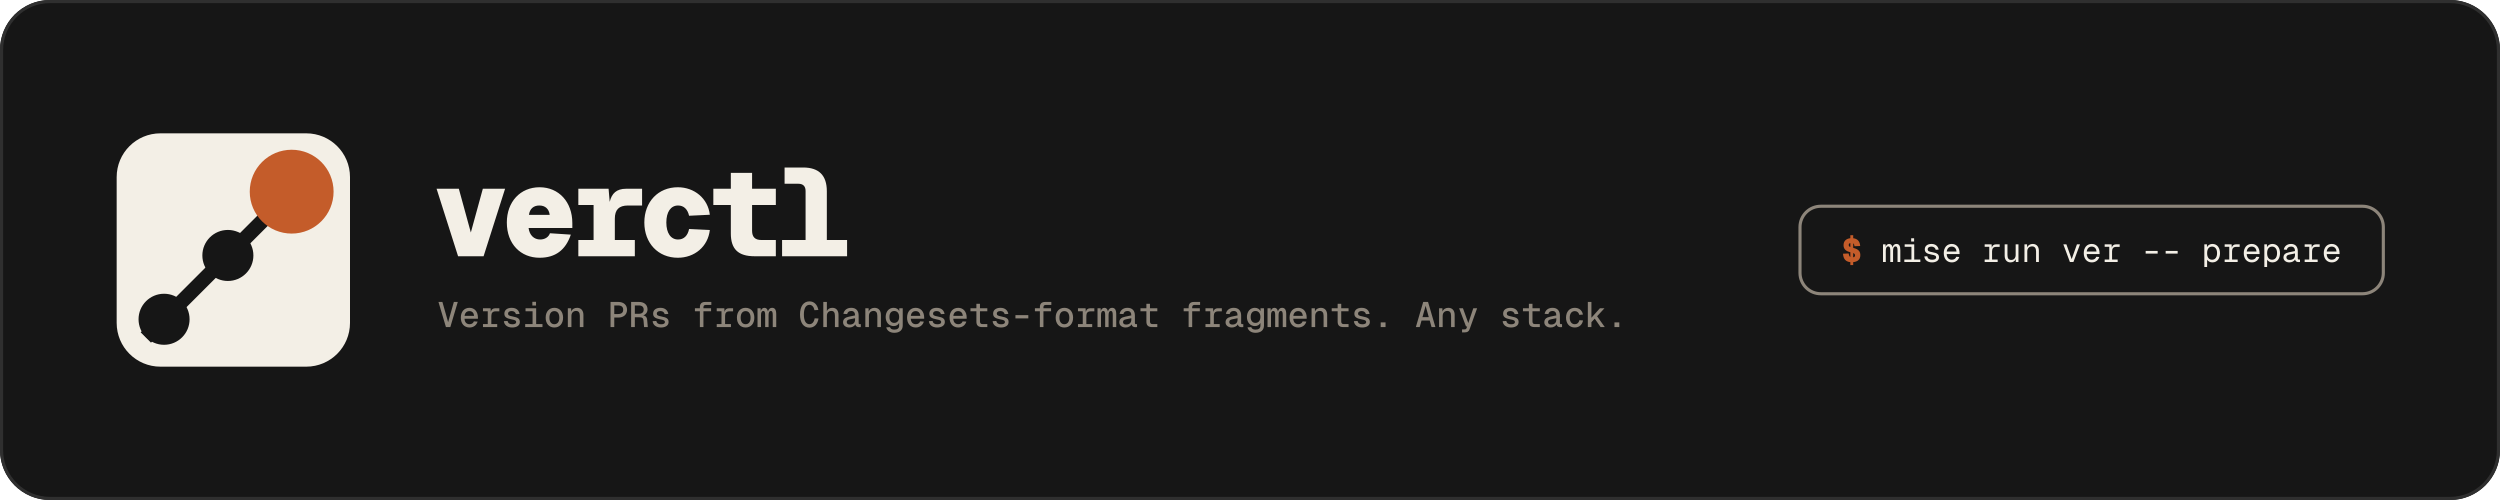
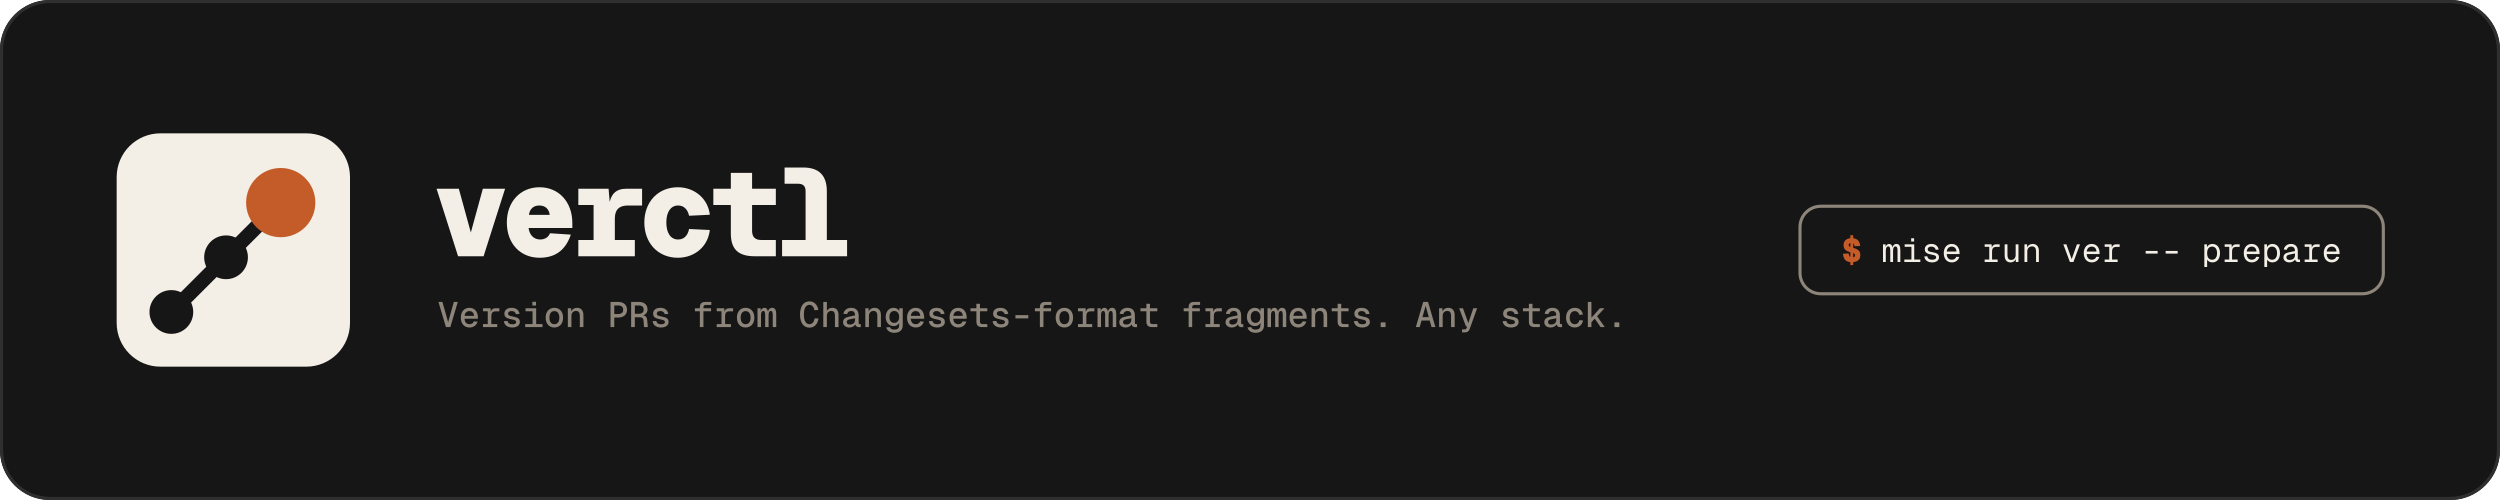
<svg xmlns="http://www.w3.org/2000/svg" width="1200" height="240" viewBox="0 0 1200 240" role="img" aria-label="verctl — Version PRs from Changesets-format fragments. Any stack.">
  <rect width="1200" height="240" rx="24" fill="#161616" />
  <rect x="0.75" y="0.75" width="1198.5" height="238.5" rx="23.25" fill="none" stroke="#2f2f2f" stroke-width="1.5" />
  <rect x="56" y="64" width="112" height="112" rx="21" fill="#f3efe6" />
-   <path d="M70 162 L147 85" stroke="#161616" stroke-width="7" />
-   <circle cx="78.75" cy="153.25" r="12.25" fill="#161616" />
-   <circle cx="109.38" cy="122.62" r="12.25" fill="#161616" />
-   <circle cx="140" cy="92" r="20.12" fill="#c45c2a" />
+   <path d="M82.25 149.75 L134.75 97.25" stroke="#161616" stroke-width="7" />
+   <circle cx="82.25" cy="149.75" r="10.5" fill="#161616" />
+   <circle cx="108.5" cy="123.5" r="10.5" fill="#161616" />
+   <circle cx="134.75" cy="97.25" r="16.62" fill="#c45c2a" />
  <path d="M219.88 123H232.12L242.44 90.6H231.76L226 111.6L220.24 90.6H209.56ZM259 123.72C266.56 123.72 271.48 120.06 274 112.62L263.98 111.96C263.32 113.82 261.52 114.96 259.3 114.96C256.3 114.96 254.14 112.86 253.72 109.44H274.72V107.04C274.72 96.96 268.24 89.88 259 89.88C249.76 89.88 243.28 96.84 243.28 106.8C243.28 117.12 249.94 123.72 259 123.72ZM253.9 103.14C254.26 100.26 256.06 98.64 258.88 98.64C261.7 98.64 263.5 100.26 263.86 103.14ZM277.6 123H304.72V115.2H295.12V105C295.12 100.68 297.04 98.64 301.48 98.64H308.2V90.6H300.52C295.96 90.6 293.62 92.82 292.66 96.9L292.12 90.6H277.6V98.4H284.92V115.2H277.6ZM325.36 123.72C333.4 123.72 339.82 118.38 340.72 110.4L330.76 109.92C330.1 113.16 328.24 114.96 325.48 114.96C321.94 114.96 319.84 111.84 319.84 106.8C319.84 101.76 321.94 98.64 325.48 98.64C328.18 98.64 330.04 100.38 330.76 103.56L340.72 103.08C339.82 95.22 333.28 89.88 325.36 89.88C315.94 89.88 309.28 96.84 309.28 106.8C309.28 116.76 315.94 123.72 325.36 123.72ZM362.2 123H372.4V115.2H365.44C362.44 115.2 361 113.76 361 110.76V98.4H372.4V90.6H361V82.98H350.8V90.6H342.4V98.4H350.8V112.08C350.8 119.52 354.28 123 362.2 123ZM375.4 123H406.6V115.2H396.88V91.8C396.88 84.18 393.1 80.4 385.48 80.4H376.6V88.2H383.2C385.48 88.2 386.68 89.4 386.68 91.68V115.2H375.4Z" fill="#f3efe6" />
  <path d="M214.05 157H216.15L219.74 144.93H217.85L215.1 154.62L212.35 144.93H210.46ZM225.38 157.2C227.34 157.2 228.73 156.08 229.24 154.37L227.46 154.25C227.17 155.08 226.46 155.62 225.4 155.62C223.97 155.62 223.07 154.72 222.97 152.99H229.41V152.51C229.41 149.52 227.73 147.75 225.33 147.75C222.82 147.75 221.19 149.62 221.19 152.48C221.19 155.35 222.83 157.2 225.38 157.2ZM222.99 151.61C223.19 150.12 224.04 149.33 225.32 149.33C226.54 149.33 227.42 150.06 227.54 151.61ZM231.83 157H238.66V155.56H235.84V151.63C235.84 150.2 236.52 149.45 237.83 149.45H239.68V147.96H237.76C236.6 147.96 235.87 148.53 235.58 149.72L235.48 147.96H231.83V149.4H234.12V155.56H231.83ZM245.84 157.2C248.03 157.2 249.52 156.22 249.52 154.59C249.52 153.09 248.78 152.38 246.04 151.9C244.41 151.59 243.86 151.34 243.86 150.52C243.86 149.84 244.39 149.3 245.61 149.3C246.75 149.3 247.45 149.93 247.64 150.79L249.39 150.69C249.13 149.13 248.01 147.75 245.61 147.75C243.3 147.75 242.1 148.94 242.1 150.52C242.1 152.05 242.93 152.82 245.6 153.31C247.4 153.63 247.77 153.92 247.77 154.6C247.77 155.32 247.08 155.66 245.85 155.66C244.53 155.66 243.8 155.06 243.63 154.06L241.87 154.16C242.01 155.86 243.4 157.2 245.84 157.2ZM255.53 146.65H257.29V144.86H255.53ZM252.09 157H260.39V155.56H257.36V147.96H252.26V149.4H255.63V155.56H252.09ZM266.1 157.2C268.62 157.2 270.28 155.37 270.28 152.48C270.28 149.59 268.62 147.75 266.1 147.75C263.57 147.75 261.92 149.59 261.92 152.48C261.92 155.37 263.57 157.2 266.1 157.2ZM266.1 155.62C264.57 155.62 263.72 154.45 263.72 152.48C263.72 150.51 264.57 149.33 266.1 149.33C267.61 149.33 268.48 150.51 268.48 152.48C268.48 154.45 267.61 155.62 266.1 155.62ZM272.56 157H274.28V151.65C274.28 150.08 275.26 149.25 276.52 149.25C277.73 149.25 278.32 150.05 278.32 151.61V157H280.04V151.17C280.04 149.23 279.04 147.75 277.01 147.75C275.76 147.75 274.65 148.33 274.17 149.59L274.14 147.96H272.56ZM293.06 157H294.85V152.43H296.8C299.32 152.43 300.98 151 300.98 148.69C300.98 146.36 299.32 144.93 296.8 144.93H293.06ZM294.85 150.74V146.61H296.61C298.33 146.61 299.13 147.34 299.13 148.69C299.13 150.03 298.33 150.74 296.61 150.74ZM302.94 157H304.72V152.29H306.83C308.31 152.29 308.79 152.7 308.89 153.91L309.16 157H310.95L310.64 153.57C310.54 152.27 309.96 151.61 308.77 151.39C309.89 151.03 310.81 149.98 310.81 148.53C310.81 146.31 309.25 144.93 306.7 144.93H302.94ZM304.72 150.62V146.61H306.66C308.14 146.61 308.97 147.33 308.97 148.62C308.97 149.89 308.14 150.62 306.66 150.62ZM317.24 157.2C319.43 157.2 320.92 156.22 320.92 154.59C320.92 153.09 320.18 152.38 317.44 151.9C315.81 151.59 315.26 151.34 315.26 150.52C315.26 149.84 315.79 149.3 317.01 149.3C318.15 149.3 318.85 149.93 319.04 150.79L320.79 150.69C320.53 149.13 319.41 147.75 317.01 147.75C314.7 147.75 313.5 148.94 313.5 150.52C313.5 152.05 314.33 152.82 317 153.31C318.8 153.63 319.17 153.92 319.17 154.6C319.17 155.32 318.48 155.66 317.25 155.66C315.93 155.66 315.2 155.06 315.03 154.06L313.27 154.16C313.41 155.86 314.8 157.2 317.24 157.2ZM335.94 157H337.65V149.4H341.31V147.96H337.65V147.5C337.65 146.8 337.99 146.38 338.69 146.38H341.44V144.93H338.52C336.75 144.93 335.94 145.81 335.94 147.48V147.96H333.56V149.4H335.94ZM344.03 157H350.86V155.56H348.04V151.63C348.04 150.2 348.72 149.45 350.03 149.45H351.88V147.96H349.96C348.8 147.96 348.07 148.53 347.78 149.72L347.68 147.96H344.03V149.4H346.32V155.56H344.03ZM357.9 157.2C360.42 157.2 362.08 155.37 362.08 152.48C362.08 149.59 360.42 147.75 357.9 147.75C355.37 147.75 353.72 149.59 353.72 152.48C353.72 155.37 355.37 157.2 357.9 157.2ZM357.9 155.62C356.37 155.62 355.52 154.45 355.52 152.48C355.52 150.51 356.37 149.33 357.9 149.33C359.41 149.33 360.28 150.51 360.28 152.48C360.28 154.45 359.41 155.62 357.9 155.62ZM363.61 157H365.28V151.22C365.28 149.84 365.72 149.25 366.37 149.25C367.03 149.25 367.28 149.79 367.28 151.19V157H368.92V151.22C368.92 149.84 369.36 149.25 369.99 149.25C370.62 149.25 370.92 149.74 370.92 151.19V157H372.59V150.9C372.59 148.67 371.96 147.75 370.55 147.75C369.61 147.75 368.92 148.4 368.61 149.49L368.59 149.45C368.37 148.33 367.84 147.75 366.93 147.75C366.08 147.75 365.46 148.31 365.16 149.3L365.11 147.96H363.61ZM388.55 157.27C390.86 157.27 392.46 155.64 392.89 152.89L391.03 152.8C390.73 154.64 389.79 155.61 388.55 155.61C386.8 155.61 385.86 153.94 385.86 150.98C385.86 148.01 386.8 146.32 388.55 146.32C389.69 146.32 390.61 147.21 390.95 148.89L392.82 148.79C392.32 146.17 390.74 144.66 388.55 144.66C385.64 144.66 384.01 147.09 384.01 150.98C384.01 154.86 385.64 157.27 388.55 157.27ZM395.18 157H396.9V151.66C396.9 150.1 397.76 149.25 399.06 149.25C400.2 149.25 400.77 149.98 400.77 151.61V157H402.49V151.17C402.49 149.15 401.49 147.75 399.57 147.75C398.34 147.75 397.37 148.25 396.9 149.33V144.93H395.18ZM407.68 157.2C408.98 157.2 410.09 156.59 410.55 155.71L410.57 155.74C410.77 156.63 411.38 157.05 412.4 157.05C412.71 157.05 413.05 157.02 413.18 157V155.59H412.67C412.32 155.59 412.15 155.45 412.15 155.03V151.46C412.15 149.15 410.91 147.75 408.59 147.75C406.52 147.75 405.16 148.91 404.82 150.64L406.62 150.76C406.86 149.83 407.45 149.28 408.59 149.28C409.82 149.28 410.43 150 410.43 151.39L407.51 152C405.6 152.38 404.67 153.19 404.67 154.72C404.67 156.22 405.98 157.2 407.68 157.2ZM407.93 155.79C407 155.79 406.45 155.35 406.45 154.59C406.45 153.87 406.83 153.48 407.91 153.26L410.43 152.75V153.45C410.43 154.86 409.58 155.79 407.93 155.79ZM415.36 157H417.08V151.65C417.08 150.08 418.06 149.25 419.32 149.25C420.53 149.25 421.12 150.05 421.12 151.61V157H422.84V151.17C422.84 149.23 421.84 147.75 419.81 147.75C418.56 147.75 417.45 148.33 416.97 149.59L416.94 147.96H415.36ZM429.25 159.75C431.76 159.75 433.31 158.48 433.31 156.22V147.96H431.66L431.65 149.37C431.22 148.36 430.18 147.75 428.93 147.75C426.7 147.75 425.12 149.54 425.12 152.17C425.12 154.74 426.73 156.52 428.99 156.52C430.2 156.52 431.15 155.93 431.59 155.01V156.34C431.59 157.59 430.76 158.22 429.25 158.22C428.01 158.22 427.45 157.78 427.19 157.02L425.39 157.14C425.78 158.72 427.21 159.75 429.25 159.75ZM429.23 154.99C427.79 154.99 426.92 153.94 426.92 152.16C426.92 150.35 427.77 149.28 429.23 149.28C430.66 149.28 431.61 150.35 431.59 152.16C431.58 153.94 430.64 154.99 429.23 154.99ZM439.58 157.2C441.54 157.2 442.93 156.08 443.44 154.37L441.66 154.25C441.37 155.08 440.66 155.62 439.6 155.62C438.17 155.62 437.27 154.72 437.17 152.99H443.61V152.51C443.61 149.52 441.93 147.75 439.53 147.75C437.02 147.75 435.39 149.62 435.39 152.48C435.39 155.35 437.03 157.2 439.58 157.2ZM437.19 151.61C437.39 150.12 438.24 149.33 439.52 149.33C440.74 149.33 441.62 150.06 441.74 151.61ZM449.84 157.2C452.03 157.2 453.52 156.22 453.52 154.59C453.52 153.09 452.78 152.38 450.04 151.9C448.41 151.59 447.86 151.34 447.86 150.52C447.86 149.84 448.39 149.3 449.61 149.3C450.75 149.3 451.45 149.93 451.64 150.79L453.39 150.69C453.13 149.13 452.01 147.75 449.61 147.75C447.3 147.75 446.1 148.94 446.1 150.52C446.1 152.05 446.93 152.82 449.6 153.31C451.4 153.63 451.77 153.92 451.77 154.6C451.77 155.32 451.08 155.66 449.85 155.66C448.53 155.66 447.8 155.06 447.63 154.06L445.87 154.16C446.01 155.86 447.4 157.2 449.84 157.2ZM459.98 157.2C461.94 157.2 463.33 156.08 463.84 154.37L462.06 154.25C461.77 155.08 461.06 155.62 460 155.62C458.57 155.62 457.67 154.72 457.57 152.99H464.01V152.51C464.01 149.52 462.33 147.75 459.93 147.75C457.42 147.75 455.79 149.62 455.79 152.48C455.79 155.35 457.43 157.2 459.98 157.2ZM457.59 151.61C457.79 150.12 458.64 149.33 459.92 149.33C461.14 149.33 462.02 150.06 462.14 151.61ZM471.39 157H473.91V155.56H471.58C470.78 155.56 470.39 155.16 470.39 154.31V149.4H473.91V147.96H470.39V145.83H468.67V147.96H465.82V149.4H468.67V154.4C468.67 156.17 469.56 157 471.39 157ZM480.44 157.2C482.63 157.2 484.12 156.22 484.12 154.59C484.12 153.09 483.38 152.38 480.64 151.9C479.01 151.59 478.46 151.34 478.46 150.52C478.46 149.84 478.99 149.3 480.21 149.3C481.35 149.3 482.05 149.93 482.24 150.79L483.99 150.69C483.73 149.13 482.61 147.75 480.21 147.75C477.9 147.75 476.7 148.94 476.7 150.52C476.7 152.05 477.53 152.82 480.2 153.31C482 153.63 482.37 153.92 482.37 154.6C482.37 155.32 481.68 155.66 480.45 155.66C479.13 155.66 478.4 155.06 478.23 154.06L476.47 154.16C476.61 155.86 478 157.2 480.44 157.2ZM487.41 152.84H493.59V151.25H487.41ZM499.14 157H500.85V149.4H504.51V147.96H500.85V147.5C500.85 146.8 501.19 146.38 501.89 146.38H504.64V144.93H501.72C499.95 144.93 499.14 145.81 499.14 147.48V147.96H496.76V149.4H499.14ZM510.9 157.2C513.42 157.2 515.08 155.37 515.08 152.48C515.08 149.59 513.42 147.75 510.9 147.75C508.37 147.75 506.72 149.59 506.72 152.48C506.72 155.37 508.37 157.2 510.9 157.2ZM510.9 155.62C509.37 155.62 508.52 154.45 508.52 152.48C508.52 150.51 509.37 149.33 510.9 149.33C512.41 149.33 513.28 150.51 513.28 152.48C513.28 154.45 512.41 155.62 510.9 155.62ZM517.43 157H524.26V155.56H521.44V151.63C521.44 150.2 522.12 149.45 523.43 149.45H525.28V147.96H523.36C522.2 147.96 521.47 148.53 521.18 149.72L521.08 147.96H517.43V149.4H519.72V155.56H517.43ZM526.81 157H528.48V151.22C528.48 149.84 528.92 149.25 529.57 149.25C530.23 149.25 530.48 149.79 530.48 151.19V157H532.12V151.22C532.12 149.84 532.56 149.25 533.19 149.25C533.82 149.25 534.12 149.74 534.12 151.19V157H535.79V150.9C535.79 148.67 535.16 147.75 533.75 147.75C532.81 147.75 532.12 148.4 531.81 149.49L531.79 149.45C531.57 148.33 531.04 147.75 530.13 147.75C529.28 147.75 528.66 148.31 528.36 149.3L528.31 147.96H526.81ZM540.28 157.2C541.58 157.2 542.69 156.59 543.15 155.71L543.17 155.74C543.37 156.63 543.98 157.05 545 157.05C545.31 157.05 545.65 157.02 545.78 157V155.59H545.27C544.92 155.59 544.75 155.45 544.75 155.03V151.46C544.75 149.15 543.51 147.75 541.19 147.75C539.12 147.75 537.76 148.91 537.42 150.64L539.22 150.76C539.46 149.83 540.05 149.28 541.19 149.28C542.42 149.28 543.03 150 543.03 151.39L540.11 152C538.2 152.38 537.27 153.19 537.27 154.72C537.27 156.22 538.58 157.2 540.28 157.2ZM540.53 155.79C539.6 155.79 539.05 155.35 539.05 154.59C539.05 153.87 539.43 153.48 540.51 153.26L543.03 152.75V153.45C543.03 154.86 542.18 155.79 540.53 155.79ZM552.99 157H555.51V155.56H553.18C552.38 155.56 551.99 155.16 551.99 154.31V149.4H555.51V147.96H551.99V145.83H550.27V147.96H547.42V149.4H550.27V154.4C550.27 156.17 551.16 157 552.99 157ZM570.54 157H572.25V149.4H575.91V147.96H572.25V147.5C572.25 146.8 572.59 146.38 573.29 146.38H576.04V144.93H573.12C571.35 144.93 570.54 145.81 570.54 147.48V147.96H568.16V149.4H570.54ZM578.63 157H585.46V155.56H582.64V151.63C582.64 150.2 583.32 149.45 584.63 149.45H586.48V147.96H584.56C583.4 147.96 582.67 148.53 582.38 149.72L582.28 147.96H578.63V149.4H580.92V155.56H578.63ZM591.28 157.2C592.58 157.2 593.69 156.59 594.15 155.71L594.17 155.74C594.37 156.63 594.98 157.05 596 157.05C596.31 157.05 596.65 157.02 596.78 157V155.59H596.27C595.92 155.59 595.75 155.45 595.75 155.03V151.46C595.75 149.15 594.51 147.75 592.19 147.75C590.12 147.75 588.76 148.91 588.42 150.64L590.22 150.76C590.46 149.83 591.05 149.28 592.19 149.28C593.42 149.28 594.03 150 594.03 151.39L591.11 152C589.2 152.38 588.27 153.19 588.27 154.72C588.27 156.22 589.58 157.2 591.28 157.2ZM591.53 155.79C590.6 155.79 590.05 155.35 590.05 154.59C590.05 153.87 590.43 153.48 591.51 153.26L594.03 152.75V153.45C594.03 154.86 593.18 155.79 591.53 155.79ZM602.65 159.75C605.17 159.75 606.71 158.48 606.71 156.22V147.96H605.06L605.05 149.37C604.62 148.36 603.58 147.75 602.33 147.75C600.1 147.75 598.52 149.54 598.52 152.17C598.52 154.74 600.13 156.52 602.39 156.52C603.6 156.52 604.55 155.93 605 155.01V156.34C605 157.59 604.16 158.22 602.65 158.22C601.41 158.22 600.85 157.78 600.59 157.02L598.79 157.14C599.18 158.72 600.61 159.75 602.65 159.75ZM602.63 154.99C601.19 154.99 600.32 153.94 600.32 152.16C600.32 150.35 601.17 149.28 602.63 149.28C604.06 149.28 605.01 150.35 605 152.16C604.98 153.94 604.04 154.99 602.63 154.99ZM608.41 157H610.08V151.22C610.08 149.84 610.52 149.25 611.17 149.25C611.83 149.25 612.08 149.79 612.08 151.19V157H613.72V151.22C613.72 149.84 614.16 149.25 614.79 149.25C615.42 149.25 615.72 149.74 615.72 151.19V157H617.39V150.9C617.39 148.67 616.76 147.75 615.35 147.75C614.41 147.75 613.72 148.4 613.41 149.49L613.39 149.45C613.17 148.33 612.65 147.75 611.73 147.75C610.88 147.75 610.27 148.31 609.96 149.3L609.91 147.96H608.41ZM623.19 157.2C625.14 157.2 626.53 156.08 627.04 154.37L625.26 154.25C624.97 155.08 624.26 155.62 623.2 155.62C621.77 155.62 620.87 154.72 620.77 152.99H627.21V152.51C627.21 149.52 625.53 147.75 623.13 147.75C620.62 147.75 618.99 149.62 618.99 152.48C618.99 155.35 620.64 157.2 623.19 157.2ZM620.79 151.61C620.99 150.12 621.84 149.33 623.12 149.33C624.34 149.33 625.23 150.06 625.34 151.61ZM629.56 157H631.28V151.65C631.28 150.08 632.26 149.25 633.52 149.25C634.73 149.25 635.32 150.05 635.32 151.61V157H637.04V151.17C637.04 149.23 636.04 147.75 634.01 147.75C632.76 147.75 631.65 148.33 631.18 149.59L631.14 147.96H629.56ZM644.79 157H647.31V155.56H644.98C644.18 155.56 643.79 155.16 643.79 154.31V149.4H647.31V147.96H643.79V145.83H642.07V147.96H639.22V149.4H642.07V154.4C642.07 156.17 642.96 157 644.79 157ZM653.84 157.2C656.03 157.2 657.53 156.22 657.53 154.59C657.53 153.09 656.78 152.38 654.04 151.9C652.41 151.59 651.86 151.34 651.86 150.52C651.86 149.84 652.39 149.3 653.62 149.3C654.75 149.3 655.45 149.93 655.64 150.79L657.39 150.69C657.13 149.13 656.01 147.75 653.62 147.75C651.3 147.75 650.1 148.94 650.1 150.52C650.1 152.05 650.93 152.82 653.6 153.31C655.4 153.63 655.77 153.92 655.77 154.6C655.77 155.32 655.08 155.66 653.85 155.66C652.53 155.66 651.8 155.06 651.63 154.06L649.88 154.16C650.01 155.86 651.41 157.2 653.84 157.2ZM662.74 157H665.06V154.76H662.74ZM679.61 157H681.46L682.33 153.85H686.27L687.14 157H688.99L685.46 144.93H683.14ZM684.3 146.78 685.81 152.21H682.79ZM690.76 157H692.48V151.65C692.48 150.08 693.46 149.25 694.72 149.25C695.93 149.25 696.52 150.05 696.52 151.61V157H698.24V151.17C698.24 149.23 697.24 147.75 695.21 147.75C693.96 147.75 692.85 148.33 692.38 149.59L692.34 147.96H690.76ZM701.79 159.55H703.07C704.33 159.55 705.04 159.09 705.41 158.02L709.02 147.96H707.18L704.79 155.08L702.22 147.96H700.38L703.68 156.69H704.24L703.95 157.49C703.78 157.94 703.51 158.1 702.9 158.1H701.79ZM725.24 157.2C727.43 157.2 728.93 156.22 728.93 154.59C728.93 153.09 728.18 152.38 725.44 151.9C723.81 151.59 723.26 151.34 723.26 150.52C723.26 149.84 723.79 149.3 725.02 149.3C726.15 149.3 726.85 149.93 727.04 150.79L728.79 150.69C728.53 149.13 727.41 147.75 725.02 147.75C722.7 147.75 721.5 148.94 721.5 150.52C721.5 152.05 722.33 152.82 725 153.31C726.8 153.63 727.17 153.92 727.17 154.6C727.17 155.32 726.48 155.66 725.25 155.66C723.93 155.66 723.2 155.06 723.03 154.06L721.28 154.16C721.41 155.86 722.81 157.2 725.24 157.2ZM736.59 157H739.11V155.56H736.78C735.98 155.56 735.59 155.16 735.59 154.31V149.4H739.11V147.96H735.59V145.83H733.87V147.96H731.02V149.4H733.87V154.4C733.87 156.17 734.76 157 736.59 157ZM744.28 157.2C745.59 157.2 746.69 156.59 747.15 155.71L747.17 155.74C747.37 156.63 747.98 157.05 749 157.05C749.31 157.05 749.65 157.02 749.78 157V155.59H749.27C748.92 155.59 748.75 155.45 748.75 155.03V151.46C748.75 149.15 747.51 147.75 745.19 147.75C743.12 147.75 741.76 148.91 741.42 150.64L743.22 150.76C743.46 149.83 744.06 149.28 745.19 149.28C746.42 149.28 747.03 150 747.03 151.39L744.11 152C742.2 152.38 741.27 153.19 741.27 154.72C741.27 156.22 742.58 157.2 744.28 157.2ZM744.53 155.79C743.6 155.79 743.05 155.35 743.05 154.59C743.05 153.87 743.43 153.48 744.51 153.26L747.03 152.75V153.45C747.03 154.86 746.18 155.79 744.53 155.79ZM755.9 157.2C757.98 157.2 759.51 155.86 759.85 153.8L758.1 153.7C757.84 154.98 756.99 155.62 755.92 155.62C754.39 155.62 753.47 154.43 753.47 152.48C753.47 150.52 754.39 149.33 755.92 149.33C756.99 149.33 757.77 149.98 758.05 151.12L759.8 151C759.46 148.96 757.96 147.75 755.9 147.75C753.37 147.75 751.69 149.62 751.69 152.48C751.69 155.33 753.37 157.2 755.9 157.2ZM762.16 157H763.88V154.64L765.48 152.95L768.28 157H770.3L766.61 151.8L770.15 147.96H767.96L763.88 152.51V144.93H762.16ZM774.94 157H777.26V154.76H774.94Z" fill="#8d857a" />
-   <rect x="864.0" y="99.0" width="280.0" height="42" rx="10" fill="none" stroke="#8d857a" stroke-width="1.5" />
+   <rect x="864" y="99" width="280" height="42" rx="10" fill="none" stroke="#8d857a" stroke-width="1.5" />
  <path d="M888.16 127.22H889.54V125.82C891.74 125.63 892.96 124.46 892.96 122.46C892.96 120.74 892.16 119.63 889.54 118.98V116.8C889.94 117.02 890.08 117.49 890.16 118.19L892.88 118.08C892.77 115.84 891.58 114.58 889.54 114.34V112.88H888.16V114.34C886.02 114.56 884.9 115.84 884.9 117.7C884.9 119.7 886.22 120.62 888.16 121.06V123.38C887.71 123.1 887.49 122.54 887.36 121.65L884.64 121.78C884.8 124.26 885.9 125.62 888.16 125.82ZM887.39 117.57C887.39 117.1 887.63 116.78 888.16 116.66V118.58C887.55 118.32 887.39 118.05 887.39 117.57ZM890.4 122.62C890.4 123.1 890.14 123.39 889.54 123.5V121.46C890.19 121.74 890.4 122.1 890.4 122.62Z" fill="#c45c2a" />
  <path d="M903.84 125.76H905.18V120.35C905.18 118.91 905.66 118.27 906.34 118.27C907.04 118.27 907.33 118.88 907.33 120.32V125.76H908.67V120.35C908.67 118.91 909.15 118.27 909.82 118.27C910.5 118.27 910.82 118.82 910.82 120.32V125.76H912.16V120.13C912.16 117.95 911.57 117.09 910.21 117.09C909.31 117.09 908.66 117.73 908.38 118.77L908.37 118.67C908.16 117.63 907.63 117.09 906.78 117.09C905.98 117.09 905.39 117.63 905.1 118.53L905.07 117.28H903.84ZM917.36 115.95H918.77V114.38H917.36ZM914.08 125.76H921.76V124.58H918.83V117.28H914.24V118.46H917.49V124.58H914.08ZM927.36 125.95C929.28 125.95 930.72 125.06 930.72 123.55C930.72 122.14 930.02 121.46 927.39 121.02C925.86 120.77 925.28 120.51 925.28 119.65C925.28 118.93 925.86 118.37 927.1 118.37C928.26 118.37 928.96 119.01 929.15 119.9L930.56 119.81C930.3 118.34 929.22 117.09 927.12 117.09C925.04 117.09 923.9 118.18 923.9 119.65C923.9 121.02 924.64 121.78 927.1 122.21C928.96 122.53 929.34 122.82 929.34 123.55C929.34 124.32 928.61 124.67 927.36 124.67C926.02 124.67 925.25 124.05 925.09 122.99L923.68 123.09C923.81 124.69 925.15 125.95 927.36 125.95ZM936.9 125.95C938.69 125.95 940 124.88 940.45 123.36L939.01 123.25C938.72 124.11 938 124.67 936.9 124.67C935.42 124.67 934.51 123.76 934.42 121.94H940.59V121.54C940.59 118.69 939.04 117.09 936.83 117.09C934.5 117.09 933.01 118.83 933.01 121.52C933.01 124.21 934.5 125.95 936.9 125.95ZM934.42 120.75C934.64 119.18 935.52 118.37 936.83 118.37C938.08 118.37 938.99 119.12 939.12 120.75ZM952.64 125.76H958.88V124.58H956.19V120.64C956.19 119.25 956.86 118.5 958.11 118.5H959.84V117.28H958.1C957.04 117.28 956.34 117.82 956.06 118.93L955.97 117.28H952.64V118.46H954.85V124.58H952.64ZM965.01 125.95C966.22 125.95 967.12 125.39 967.58 124.38V125.76H968.86V117.28H967.52V122.34C967.52 123.86 966.7 124.77 965.38 124.77C964.16 124.77 963.58 124.02 963.58 122.37V117.28H962.24V122.74C962.24 124.75 963.33 125.95 965.01 125.95ZM971.74 125.76H973.09V120.69C973.09 119.12 974.11 118.27 975.42 118.27C976.7 118.27 977.31 119.12 977.31 120.69V125.76H978.66V120.3C978.66 118.51 977.65 117.09 975.71 117.09C974.54 117.09 973.47 117.63 973.01 118.8L972.98 117.28H971.74ZM993.55 125.76H995.25L998.4 117.28H996.93L994.4 124.38L991.87 117.28H990.4ZM1004.1 125.95C1005.89 125.95 1007.2 124.88 1007.65 123.36L1006.21 123.25C1005.92 124.11 1005.2 124.67 1004.1 124.67C1002.62 124.67 1001.71 123.76 1001.62 121.94H1007.79V121.54C1007.79 118.69 1006.24 117.09 1004.03 117.09C1001.7 117.09 1000.21 118.83 1000.21 121.52C1000.21 124.21 1001.7 125.95 1004.1 125.95ZM1001.62 120.75C1001.84 119.18 1002.72 118.37 1004.03 118.37C1005.28 118.37 1006.19 119.12 1006.32 120.75ZM1010.24 125.76H1016.48V124.58H1013.79V120.64C1013.79 119.25 1014.46 118.5 1015.71 118.5H1017.44V117.28H1015.7C1014.64 117.28 1013.94 117.82 1013.66 118.93L1013.57 117.28H1010.24V118.46H1012.45V124.58H1010.24ZM1029.92 121.73H1035.68V120.46H1029.92ZM1039.52 121.73H1045.28V120.46H1039.52ZM1058.08 128.16H1059.42V124.64C1059.87 125.46 1060.85 125.95 1061.95 125.95C1064.48 125.95 1065.6 123.86 1065.6 121.52C1065.6 119.18 1064.48 117.09 1061.95 117.09C1060.8 117.09 1059.86 117.63 1059.34 118.64L1059.33 117.28H1058.08ZM1061.82 124.67C1060.34 124.67 1059.42 123.6 1059.42 121.52C1059.42 119.44 1060.35 118.37 1061.82 118.37C1063.3 118.37 1064.19 119.54 1064.19 121.52C1064.19 123.5 1063.3 124.67 1061.82 124.67ZM1067.84 125.76H1074.08V124.58H1071.39V120.64C1071.39 119.25 1072.06 118.5 1073.31 118.5H1075.04V117.28H1073.3C1072.24 117.28 1071.54 117.82 1071.26 118.93L1071.17 117.28H1067.84V118.46H1070.05V124.58H1067.84ZM1080.9 125.95C1082.69 125.95 1084 124.88 1084.45 123.36L1083.01 123.25C1082.72 124.11 1082 124.67 1080.9 124.67C1079.42 124.67 1078.51 123.76 1078.42 121.94H1084.59V121.54C1084.59 118.69 1083.04 117.09 1080.83 117.09C1078.5 117.09 1077.01 118.83 1077.01 121.52C1077.01 124.21 1078.5 125.95 1080.9 125.95ZM1078.42 120.75C1078.64 119.18 1079.52 118.37 1080.83 118.37C1082.08 118.37 1082.99 119.12 1083.12 120.75ZM1086.88 128.16H1088.22V124.64C1088.67 125.46 1089.65 125.95 1090.75 125.95C1093.28 125.95 1094.4 123.86 1094.4 121.52C1094.4 119.18 1093.28 117.09 1090.75 117.09C1089.6 117.09 1088.66 117.63 1088.14 118.64L1088.13 117.28H1086.88ZM1090.62 124.67C1089.14 124.67 1088.22 123.6 1088.22 121.52C1088.22 119.44 1089.15 118.37 1090.62 118.37C1092.1 118.37 1092.99 119.54 1092.99 121.52C1092.99 123.5 1092.1 124.67 1090.62 124.67ZM1098.88 125.95C1100.1 125.95 1101.18 125.39 1101.65 124.56L1101.66 124.64C1101.86 125.46 1102.4 125.79 1103.3 125.79C1103.55 125.79 1103.87 125.78 1104 125.76V124.58H1103.46C1103.1 124.58 1102.94 124.45 1102.94 124.06V120.54C1102.94 118.4 1101.76 117.09 1099.71 117.09C1097.79 117.09 1096.54 118.18 1096.22 119.78L1097.65 119.89C1097.9 118.91 1098.53 118.37 1099.71 118.37C1100.93 118.37 1101.6 119.07 1101.6 120.51L1098.75 121.09C1096.9 121.46 1096.06 122.21 1096.06 123.65C1096.06 125.02 1097.28 125.95 1098.88 125.95ZM1099.01 124.77C1098.05 124.77 1097.47 124.32 1097.47 123.52C1097.47 122.82 1097.86 122.4 1099.01 122.18L1101.6 121.66V122.4C1101.6 123.81 1100.74 124.77 1099.01 124.77ZM1106.24 125.76H1112.48V124.58H1109.79V120.64C1109.79 119.25 1110.46 118.5 1111.71 118.5H1113.44V117.28H1111.7C1110.64 117.28 1109.94 117.82 1109.66 118.93L1109.57 117.28H1106.24V118.46H1108.45V124.58H1106.24ZM1119.3 125.95C1121.09 125.95 1122.4 124.88 1122.85 123.36L1121.41 123.25C1121.12 124.11 1120.4 124.67 1119.3 124.67C1117.82 124.67 1116.91 123.76 1116.82 121.94H1122.99V121.54C1122.99 118.69 1121.44 117.09 1119.23 117.09C1116.9 117.09 1115.41 118.83 1115.41 121.52C1115.41 124.21 1116.9 125.95 1119.3 125.95ZM1116.82 120.75C1117.04 119.18 1117.92 118.37 1119.23 118.37C1120.48 118.37 1121.39 119.12 1121.52 120.75Z" fill="#f3efe6" />
</svg>
